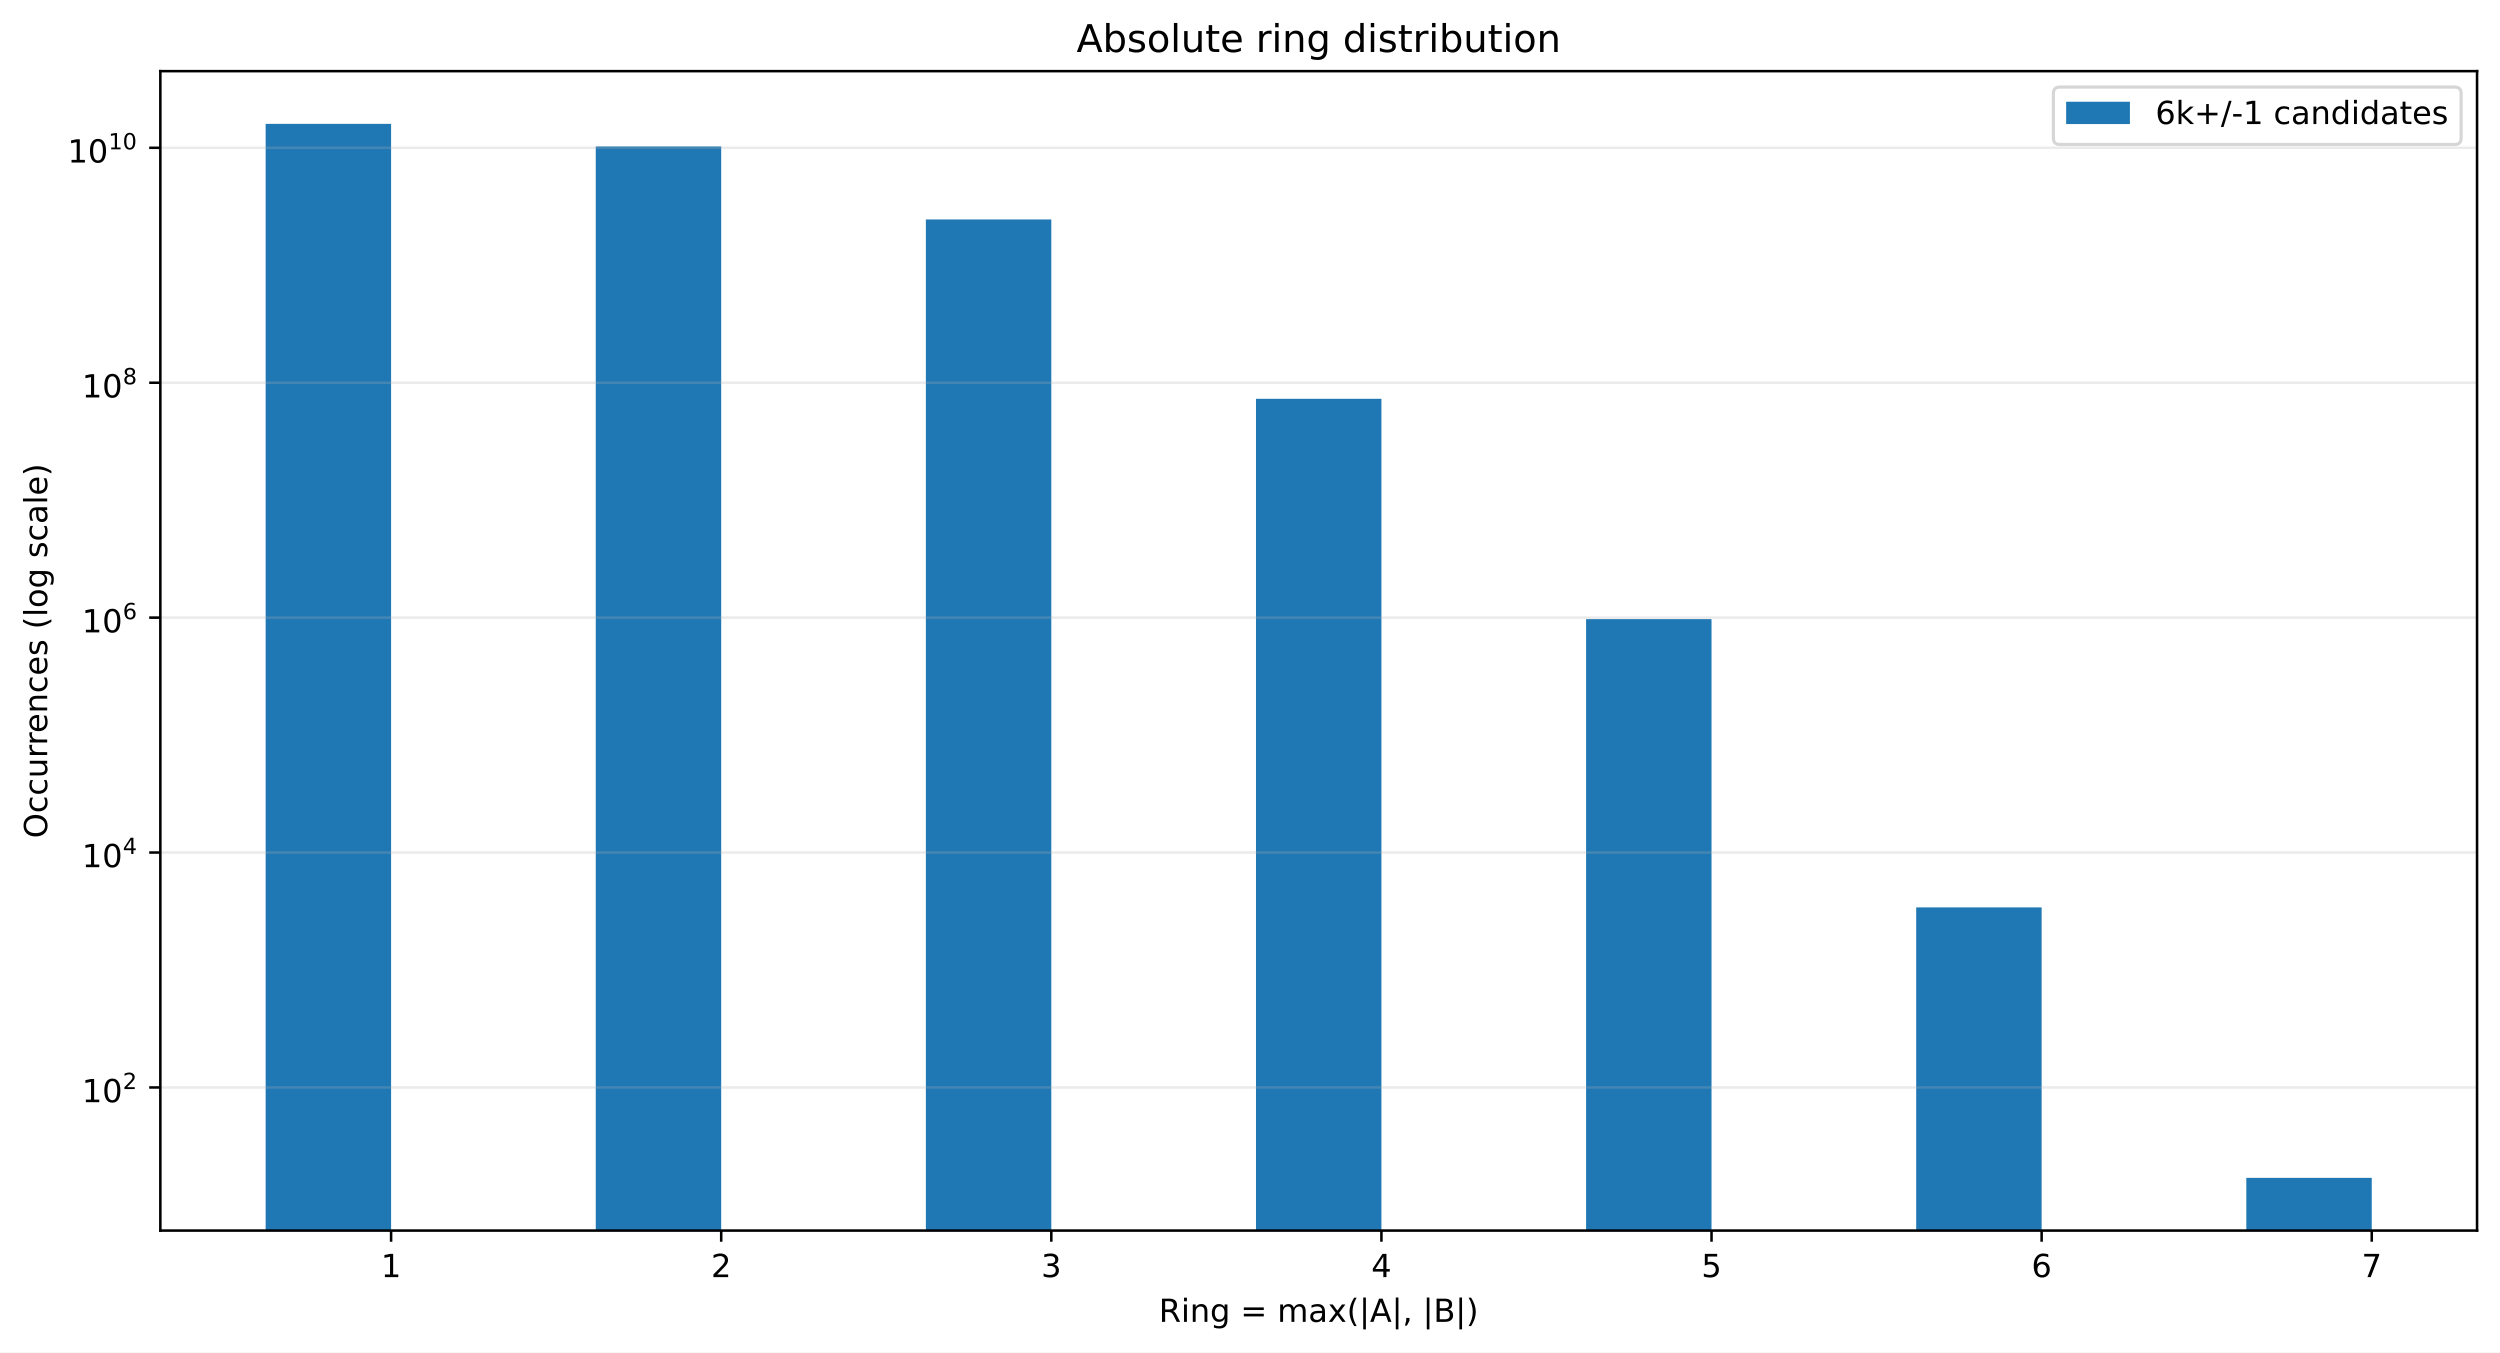
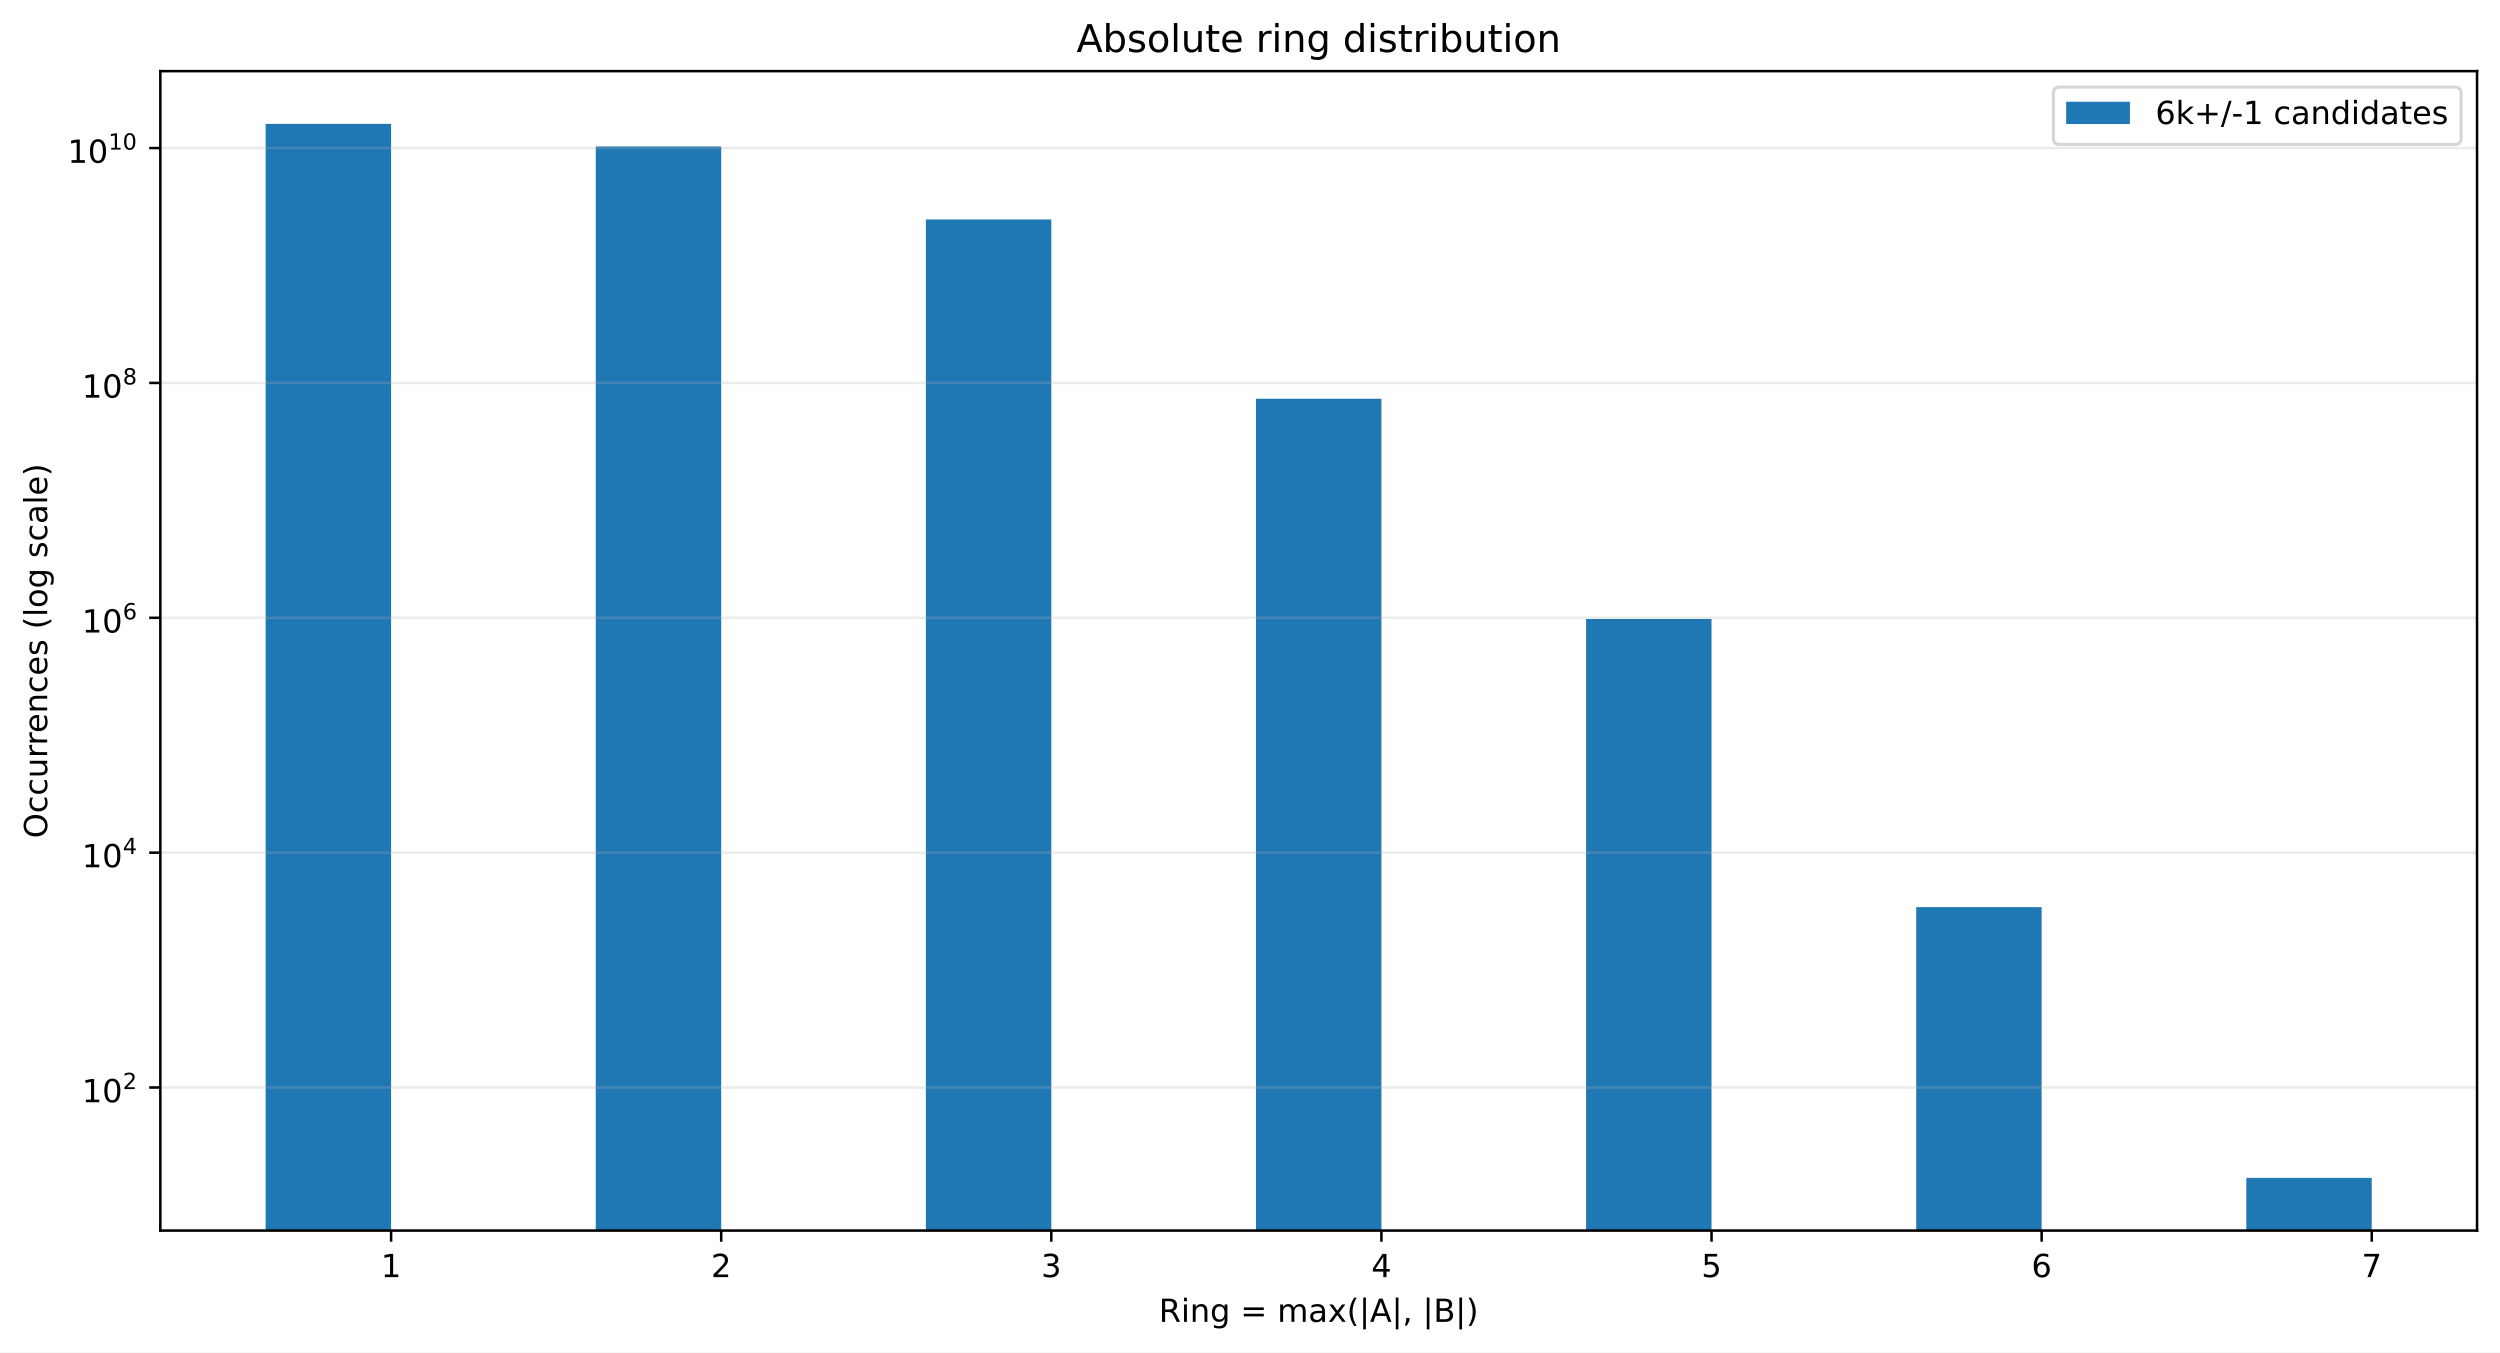
<svg xmlns="http://www.w3.org/2000/svg" xmlns:xlink="http://www.w3.org/1999/xlink" width="784.258pt" height="424.28pt" viewBox="0 0 784.258 424.28" version="1.1">
  <defs>
    <style type="text/css">*{stroke-linejoin: round; stroke-linecap: butt}</style>
  </defs>
  <g id="figure_1">
    <g id="patch_1">
      <path d="M 0 424.28  L 784.258 424.28  L 784.258 0  L 0 0  z " style="fill: #ffffff" />
    </g>
    <g id="axes_1">
      <g id="patch_2">
        <path d="M 50.301 386.036  L 777.058 386.036  L 777.058 22.318  L 50.301 22.318  z " style="fill: #ffffff" />
      </g>
      <g id="patch_3">
-         <path d="M 83.335 37263.111  L 122.687 37263.111  L 122.687 38.851  L 83.335 38.851  z " clip-path="url(#pdca429edb2)" style="fill: #1f77b4" />
+         <path d="M 83.335 37253.488  L 122.687 37253.488  L 122.687 38.851  L 83.335 38.851  z " clip-path="url(#p745ef4266f)" style="fill: #1f77b4" />
      </g>
      <g id="patch_4">
-         <path d="M 186.891 37263.111  L 226.243 37263.111  L 226.243 45.943  L 186.891 45.943  z " clip-path="url(#pdca429edb2)" style="fill: #1f77b4" />
+         <path d="M 186.891 37253.488  L 226.243 37253.488  L 226.243 45.942  L 186.891 45.942  z " clip-path="url(#p745ef4266f)" style="fill: #1f77b4" />
      </g>
      <g id="patch_5">
-         <path d="M 290.448 37263.111  L 329.799 37263.111  L 329.799 68.851  L 290.448 68.851  z " clip-path="url(#pdca429edb2)" style="fill: #1f77b4" />
+         <path d="M 290.448 37253.488  L 329.799 37253.488  L 329.799 68.843  L 290.448 68.843  z " clip-path="url(#p745ef4266f)" style="fill: #1f77b4" />
      </g>
      <g id="patch_6">
-         <path d="M 394.004 37263.111  L 433.355 37263.111  L 433.355 125.103  L 394.004 125.103  z " clip-path="url(#pdca429edb2)" style="fill: #1f77b4" />
+         <path d="M 394.004 37253.488  L 433.355 37253.488  L 433.355 125.08  L 394.004 125.08  z " clip-path="url(#p745ef4266f)" style="fill: #1f77b4" />
      </g>
      <g id="patch_7">
-         <path d="M 497.56 37263.111  L 536.912 37263.111  L 536.912 194.217  L 497.56 194.217  z " clip-path="url(#pdca429edb2)" style="fill: #1f77b4" />
+         <path d="M 497.56 37253.488  L 536.912 37253.488  L 536.912 194.178  L 497.56 194.178  z " clip-path="url(#p745ef4266f)" style="fill: #1f77b4" />
      </g>
      <g id="patch_8">
-         <path d="M 601.116 37263.111  L 640.468 37263.111  L 640.468 284.653  L 601.116 284.653  z " clip-path="url(#pdca429edb2)" style="fill: #1f77b4" />
+         <path d="M 601.116 37253.488  L 640.468 37253.488  L 640.468 284.568  L 601.116 284.568  z " clip-path="url(#p745ef4266f)" style="fill: #1f77b4" />
      </g>
      <g id="patch_9">
-         <path d="M 704.673 37263.111  L 744.024 37263.111  L 744.024 369.503  L 704.673 369.503  z " clip-path="url(#pdca429edb2)" style="fill: #1f77b4" />
+         <path d="M 704.673 37253.488  L 744.024 37253.488  L 744.024 369.503  L 704.673 369.503  z " clip-path="url(#p745ef4266f)" style="fill: #1f77b4" />
      </g>
      <g id="matplotlib.axis_1">
        <g id="xtick_1">
          <g id="line2d_1">
            <defs>
-               <path id="meb6e5f7b41" d="M 0 0  L 0 3.5  " style="stroke: #000000; stroke-width: 0.8" />
+               <path id="ma266ef7ed0" d="M 0 0  L 0 3.5  " style="stroke: #000000; stroke-width: 0.8" />
            </defs>
            <g>
-               <use xlink:href="#meb6e5f7b41" x="122.687" y="386.036" style="stroke: #000000; stroke-width: 0.8" />
+               <use xlink:href="#ma266ef7ed0" x="122.687" y="386.036" style="stroke: #000000; stroke-width: 0.8" />
            </g>
          </g>
          <g id="text_1">
            <g transform="translate(119.5053 400.6334) scale(0.1 -0.1)">
              <defs>
                <path id="DejaVuSans-14" d="M 794 531  L 1825 531  L 1825 4091  L 703 3866  L 703 4441  L 1819 4666  L 2450 4666  L 2450 531  L 3481 531  L 3481 0  L 794 0  L 794 531  z " transform="scale(0.015625)" />
              </defs>
              <use xlink:href="#DejaVuSans-14" />
            </g>
          </g>
        </g>
        <g id="xtick_2">
          <g id="line2d_2">
            <g>
-               <use xlink:href="#meb6e5f7b41" x="226.243" y="386.036" style="stroke: #000000; stroke-width: 0.8" />
+               <use xlink:href="#ma266ef7ed0" x="226.243" y="386.036" style="stroke: #000000; stroke-width: 0.8" />
            </g>
          </g>
          <g id="text_2">
            <g transform="translate(223.0616 400.6334) scale(0.1 -0.1)">
              <defs>
                <path id="DejaVuSans-15" d="M 1228 531  L 3431 531  L 3431 0  L 469 0  L 469 531  Q 828 903 1448 1529  Q 2069 2156 2228 2338  Q 2531 2678 2651 2914  Q 2772 3150 2772 3378  Q 2772 3750 2511 3984  Q 2250 4219 1831 4219  Q 1534 4219 1204 4116  Q 875 4013 500 3803  L 500 4441  Q 881 4594 1212 4672  Q 1544 4750 1819 4750  Q 2544 4750 2975 4387  Q 3406 4025 3406 3419  Q 3406 3131 3298 2873  Q 3191 2616 2906 2266  Q 2828 2175 2409 1742  Q 1991 1309 1228 531  z " transform="scale(0.015625)" />
              </defs>
              <use xlink:href="#DejaVuSans-15" />
            </g>
          </g>
        </g>
        <g id="xtick_3">
          <g id="line2d_3">
            <g>
-               <use xlink:href="#meb6e5f7b41" x="329.799" y="386.036" style="stroke: #000000; stroke-width: 0.8" />
+               <use xlink:href="#ma266ef7ed0" x="329.799" y="386.036" style="stroke: #000000; stroke-width: 0.8" />
            </g>
          </g>
          <g id="text_3">
            <g transform="translate(326.6178 400.6334) scale(0.1 -0.1)">
              <defs>
                <path id="DejaVuSans-16" d="M 2597 2516  Q 3050 2419 3304 2112  Q 3559 1806 3559 1356  Q 3559 666 3084 287  Q 2609 -91 1734 -91  Q 1441 -91 1130 -33  Q 819 25 488 141  L 488 750  Q 750 597 1062 519  Q 1375 441 1716 441  Q 2309 441 2620 675  Q 2931 909 2931 1356  Q 2931 1769 2642 2001  Q 2353 2234 1838 2234  L 1294 2234  L 1294 2753  L 1863 2753  Q 2328 2753 2575 2939  Q 2822 3125 2822 3475  Q 2822 3834 2567 4026  Q 2313 4219 1838 4219  Q 1578 4219 1281 4162  Q 984 4106 628 3988  L 628 4550  Q 988 4650 1302 4700  Q 1616 4750 1894 4750  Q 2613 4750 3031 4423  Q 3450 4097 3450 3541  Q 3450 3153 3228 2886  Q 3006 2619 2597 2516  z " transform="scale(0.015625)" />
              </defs>
              <use xlink:href="#DejaVuSans-16" />
            </g>
          </g>
        </g>
        <g id="xtick_4">
          <g id="line2d_4">
            <g>
-               <use xlink:href="#meb6e5f7b41" x="433.355" y="386.036" style="stroke: #000000; stroke-width: 0.8" />
+               <use xlink:href="#ma266ef7ed0" x="433.355" y="386.036" style="stroke: #000000; stroke-width: 0.8" />
            </g>
          </g>
          <g id="text_4">
            <g transform="translate(430.174 400.6334) scale(0.1 -0.1)">
              <defs>
                <path id="DejaVuSans-17" d="M 2419 4116  L 825 1625  L 2419 1625  L 2419 4116  z M 2253 4666  L 3047 4666  L 3047 1625  L 3713 1625  L 3713 1100  L 3047 1100  L 3047 0  L 2419 0  L 2419 1100  L 313 1100  L 313 1709  L 2253 4666  z " transform="scale(0.015625)" />
              </defs>
              <use xlink:href="#DejaVuSans-17" />
            </g>
          </g>
        </g>
        <g id="xtick_5">
          <g id="line2d_5">
            <g>
-               <use xlink:href="#meb6e5f7b41" x="536.912" y="386.036" style="stroke: #000000; stroke-width: 0.8" />
+               <use xlink:href="#ma266ef7ed0" x="536.912" y="386.036" style="stroke: #000000; stroke-width: 0.8" />
            </g>
          </g>
          <g id="text_5">
            <g transform="translate(533.7303 400.6334) scale(0.1 -0.1)">
              <defs>
                <path id="DejaVuSans-18" d="M 691 4666  L 3169 4666  L 3169 4134  L 1269 4134  L 1269 2991  Q 1406 3038 1543 3061  Q 1681 3084 1819 3084  Q 2600 3084 3056 2656  Q 3513 2228 3513 1497  Q 3513 744 3044 326  Q 2575 -91 1722 -91  Q 1428 -91 1123 -41  Q 819 9 494 109  L 494 744  Q 775 591 1075 516  Q 1375 441 1709 441  Q 2250 441 2565 725  Q 2881 1009 2881 1497  Q 2881 1984 2565 2268  Q 2250 2553 1709 2553  Q 1456 2553 1204 2497  Q 953 2441 691 2322  L 691 4666  z " transform="scale(0.015625)" />
              </defs>
              <use xlink:href="#DejaVuSans-18" />
            </g>
          </g>
        </g>
        <g id="xtick_6">
          <g id="line2d_6">
            <g>
-               <use xlink:href="#meb6e5f7b41" x="640.468" y="386.036" style="stroke: #000000; stroke-width: 0.8" />
+               <use xlink:href="#ma266ef7ed0" x="640.468" y="386.036" style="stroke: #000000; stroke-width: 0.8" />
            </g>
          </g>
          <g id="text_6">
            <g transform="translate(637.2865 400.6334) scale(0.1 -0.1)">
              <defs>
                <path id="DejaVuSans-19" d="M 2113 2584  Q 1688 2584 1439 2293  Q 1191 2003 1191 1497  Q 1191 994 1439 701  Q 1688 409 2113 409  Q 2538 409 2786 701  Q 3034 994 3034 1497  Q 3034 2003 2786 2293  Q 2538 2584 2113 2584  z M 3366 4563  L 3366 3988  Q 3128 4100 2886 4159  Q 2644 4219 2406 4219  Q 1781 4219 1451 3797  Q 1122 3375 1075 2522  Q 1259 2794 1537 2939  Q 1816 3084 2150 3084  Q 2853 3084 3261 2657  Q 3669 2231 3669 1497  Q 3669 778 3244 343  Q 2819 -91 2113 -91  Q 1303 -91 875 529  Q 447 1150 447 2328  Q 447 3434 972 4092  Q 1497 4750 2381 4750  Q 2619 4750 2861 4703  Q 3103 4656 3366 4563  z " transform="scale(0.015625)" />
              </defs>
              <use xlink:href="#DejaVuSans-19" />
            </g>
          </g>
        </g>
        <g id="xtick_7">
          <g id="line2d_7">
            <g>
-               <use xlink:href="#meb6e5f7b41" x="744.024" y="386.036" style="stroke: #000000; stroke-width: 0.8" />
+               <use xlink:href="#ma266ef7ed0" x="744.024" y="386.036" style="stroke: #000000; stroke-width: 0.8" />
            </g>
          </g>
          <g id="text_7">
            <g transform="translate(740.8427 400.6334) scale(0.1 -0.1)">
              <defs>
                <path id="DejaVuSans-1a" d="M 525 4666  L 3525 4666  L 3525 4397  L 1831 0  L 1172 0  L 2766 4134  L 525 4134  L 525 4666  z " transform="scale(0.015625)" />
              </defs>
              <use xlink:href="#DejaVuSans-1a" />
            </g>
          </g>
        </g>
        <g id="text_8">
          <g transform="translate(363.5437 414.678) scale(0.1 -0.1)">
            <defs>
              <path id="DejaVuSans-35" d="M 2841 2188  Q 3044 2119 3236 1894  Q 3428 1669 3622 1275  L 4263 0  L 3584 0  L 2988 1197  Q 2756 1666 2539 1819  Q 2322 1972 1947 1972  L 1259 1972  L 1259 0  L 628 0  L 628 4666  L 2053 4666  Q 2853 4666 3247 4331  Q 3641 3997 3641 3322  Q 3641 2881 3436 2590  Q 3231 2300 2841 2188  z M 1259 4147  L 1259 2491  L 2053 2491  Q 2509 2491 2742 2702  Q 2975 2913 2975 3322  Q 2975 3731 2742 3939  Q 2509 4147 2053 4147  L 1259 4147  z " transform="scale(0.015625)" />
              <path id="DejaVuSans-4c" d="M 603 3500  L 1178 3500  L 1178 0  L 603 0  L 603 3500  z M 603 4863  L 1178 4863  L 1178 4134  L 603 4134  L 603 4863  z " transform="scale(0.015625)" />
              <path id="DejaVuSans-51" d="M 3513 2113  L 3513 0  L 2938 0  L 2938 2094  Q 2938 2591 2744 2837  Q 2550 3084 2163 3084  Q 1697 3084 1428 2787  Q 1159 2491 1159 1978  L 1159 0  L 581 0  L 581 3500  L 1159 3500  L 1159 2956  Q 1366 3272 1645 3428  Q 1925 3584 2291 3584  Q 2894 3584 3203 3211  Q 3513 2838 3513 2113  z " transform="scale(0.015625)" />
              <path id="DejaVuSans-4a" d="M 2906 1791  Q 2906 2416 2648 2759  Q 2391 3103 1925 3103  Q 1463 3103 1205 2759  Q 947 2416 947 1791  Q 947 1169 1205 825  Q 1463 481 1925 481  Q 2391 481 2648 825  Q 2906 1169 2906 1791  z M 3481 434  Q 3481 -459 3084 -895  Q 2688 -1331 1869 -1331  Q 1566 -1331 1297 -1286  Q 1028 -1241 775 -1147  L 775 -588  Q 1028 -725 1275 -790  Q 1522 -856 1778 -856  Q 2344 -856 2625 -561  Q 2906 -266 2906 331  L 2906 616  Q 2728 306 2450 153  Q 2172 0 1784 0  Q 1141 0 747 490  Q 353 981 353 1791  Q 353 2603 747 3093  Q 1141 3584 1784 3584  Q 2172 3584 2450 3431  Q 2728 3278 2906 2969  L 2906 3500  L 3481 3500  L 3481 434  z " transform="scale(0.015625)" />
              <path id="DejaVuSans-3" transform="scale(0.015625)" />
              <path id="DejaVuSans-20" d="M 678 2906  L 4684 2906  L 4684 2381  L 678 2381  L 678 2906  z M 678 1631  L 4684 1631  L 4684 1100  L 678 1100  L 678 1631  z " transform="scale(0.015625)" />
              <path id="DejaVuSans-50" d="M 3328 2828  Q 3544 3216 3844 3400  Q 4144 3584 4550 3584  Q 5097 3584 5394 3201  Q 5691 2819 5691 2113  L 5691 0  L 5113 0  L 5113 2094  Q 5113 2597 4934 2840  Q 4756 3084 4391 3084  Q 3944 3084 3684 2787  Q 3425 2491 3425 1978  L 3425 0  L 2847 0  L 2847 2094  Q 2847 2600 2669 2842  Q 2491 3084 2119 3084  Q 1678 3084 1418 2786  Q 1159 2488 1159 1978  L 1159 0  L 581 0  L 581 3500  L 1159 3500  L 1159 2956  Q 1356 3278 1631 3431  Q 1906 3584 2284 3584  Q 2666 3584 2933 3390  Q 3200 3197 3328 2828  z " transform="scale(0.015625)" />
              <path id="DejaVuSans-44" d="M 2194 1759  Q 1497 1759 1228 1600  Q 959 1441 959 1056  Q 959 750 1161 570  Q 1363 391 1709 391  Q 2188 391 2477 730  Q 2766 1069 2766 1631  L 2766 1759  L 2194 1759  z M 3341 1997  L 3341 0  L 2766 0  L 2766 531  Q 2569 213 2275 61  Q 1981 -91 1556 -91  Q 1019 -91 701 211  Q 384 513 384 1019  Q 384 1609 779 1909  Q 1175 2209 1959 2209  L 2766 2209  L 2766 2266  Q 2766 2663 2505 2880  Q 2244 3097 1772 3097  Q 1472 3097 1187 3025  Q 903 2953 641 2809  L 641 3341  Q 956 3463 1253 3523  Q 1550 3584 1831 3584  Q 2591 3584 2966 3190  Q 3341 2797 3341 1997  z " transform="scale(0.015625)" />
              <path id="DejaVuSans-5b" d="M 3513 3500  L 2247 1797  L 3578 0  L 2900 0  L 1881 1375  L 863 0  L 184 0  L 1544 1831  L 300 3500  L 978 3500  L 1906 2253  L 2834 3500  L 3513 3500  z " transform="scale(0.015625)" />
              <path id="DejaVuSans-b" d="M 1984 4856  Q 1566 4138 1362 3434  Q 1159 2731 1159 2009  Q 1159 1288 1364 580  Q 1569 -128 1984 -844  L 1484 -844  Q 1016 -109 783 600  Q 550 1309 550 2009  Q 550 2706 781 3412  Q 1013 4119 1484 4856  L 1984 4856  z " transform="scale(0.015625)" />
              <path id="DejaVuSans-5f" d="M 1344 4891  L 1344 -1509  L 813 -1509  L 813 4891  L 1344 4891  z " transform="scale(0.015625)" />
              <path id="DejaVuSans-24" d="M 2188 4044  L 1331 1722  L 3047 1722  L 2188 4044  z M 1831 4666  L 2547 4666  L 4325 0  L 3669 0  L 3244 1197  L 1141 1197  L 716 0  L 50 0  L 1831 4666  z " transform="scale(0.015625)" />
              <path id="DejaVuSans-f" d="M 750 794  L 1409 794  L 1409 256  L 897 -744  L 494 -744  L 750 256  L 750 794  z " transform="scale(0.015625)" />
              <path id="DejaVuSans-25" d="M 1259 2228  L 1259 519  L 2272 519  Q 2781 519 3026 730  Q 3272 941 3272 1375  Q 3272 1813 3026 2020  Q 2781 2228 2272 2228  L 1259 2228  z M 1259 4147  L 1259 2741  L 2194 2741  Q 2656 2741 2882 2914  Q 3109 3088 3109 3444  Q 3109 3797 2882 3972  Q 2656 4147 2194 4147  L 1259 4147  z M 628 4666  L 2241 4666  Q 2963 4666 3353 4366  Q 3744 4066 3744 3513  Q 3744 3084 3544 2831  Q 3344 2578 2956 2516  Q 3422 2416 3680 2098  Q 3938 1781 3938 1306  Q 3938 681 3513 340  Q 3088 0 2303 0  L 628 0  L 628 4666  z " transform="scale(0.015625)" />
              <path id="DejaVuSans-c" d="M 513 4856  L 1013 4856  Q 1481 4119 1714 3412  Q 1947 2706 1947 2009  Q 1947 1309 1714 600  Q 1481 -109 1013 -844  L 513 -844  Q 928 -128 1133 580  Q 1338 1288 1338 2009  Q 1338 2731 1133 3434  Q 928 4138 513 4856  z " transform="scale(0.015625)" />
            </defs>
            <use xlink:href="#DejaVuSans-35" />
            <use xlink:href="#DejaVuSans-4c" transform="translate(69.48438 0)" />
            <use xlink:href="#DejaVuSans-51" transform="translate(97.26562 0)" />
            <use xlink:href="#DejaVuSans-4a" transform="translate(160.6406 0)" />
            <use xlink:href="#DejaVuSans-3" transform="translate(224.125 0)" />
            <use xlink:href="#DejaVuSans-20" transform="translate(255.9062 0)" />
            <use xlink:href="#DejaVuSans-3" transform="translate(339.7031 0)" />
            <use xlink:href="#DejaVuSans-50" transform="translate(371.4844 0)" />
            <use xlink:href="#DejaVuSans-44" transform="translate(468.8906 0)" />
            <use xlink:href="#DejaVuSans-5b" transform="translate(530.1719 0)" />
            <use xlink:href="#DejaVuSans-b" transform="translate(589.3594 0)" />
            <use xlink:href="#DejaVuSans-5f" transform="translate(628.375 0)" />
            <use xlink:href="#DejaVuSans-24" transform="translate(662.0625 0)" />
            <use xlink:href="#DejaVuSans-5f" transform="translate(730.4688 0)" />
            <use xlink:href="#DejaVuSans-f" transform="translate(764.1562 0)" />
            <use xlink:href="#DejaVuSans-3" transform="translate(795.9375 0)" />
            <use xlink:href="#DejaVuSans-5f" transform="translate(827.7188 0)" />
            <use xlink:href="#DejaVuSans-25" transform="translate(861.4062 0)" />
            <use xlink:href="#DejaVuSans-5f" transform="translate(930.0156 0)" />
            <use xlink:href="#DejaVuSans-c" transform="translate(963.7031 0)" />
          </g>
        </g>
      </g>
      <g id="matplotlib.axis_2">
        <g id="ytick_1">
          <g id="line2d_8">
-             <path d="M 50.301 341.147  L 777.058 341.147  " clip-path="url(#pdca429edb2)" style="fill: none; stroke: #b0b0b0; stroke-opacity: 0.25; stroke-width: 0.8; stroke-linecap: square" />
+             <path d="M 50.301 341.154  L 777.058 341.154  " clip-path="url(#p745ef4266f)" style="fill: none; stroke: #b0b0b0; stroke-opacity: 0.25; stroke-width: 0.8; stroke-linecap: square" />
          </g>
          <g id="line2d_9">
            <defs>
-               <path id="md91ee66e04" d="M 0 0  L -3.5 0  " style="stroke: #000000; stroke-width: 0.8" />
+               <path id="mc91a7774d7" d="M 0 0  L -3.5 0  " style="stroke: #000000; stroke-width: 0.8" />
            </defs>
            <g>
-               <use xlink:href="#md91ee66e04" x="50.301" y="341.147" style="stroke: #000000; stroke-width: 0.8" />
+               <use xlink:href="#mc91a7774d7" x="50.301" y="341.154" style="stroke: #000000; stroke-width: 0.8" />
            </g>
          </g>
          <g id="text_9">
-             <g transform="translate(25.70078 345.8465) scale(0.1 -0.1)">
+             <g transform="translate(25.70078 345.8539) scale(0.1 -0.1)">
              <defs>
                <path id="DejaVuSans-13" d="M 2034 4250  Q 1547 4250 1301 3770  Q 1056 3291 1056 2328  Q 1056 1369 1301 889  Q 1547 409 2034 409  Q 2525 409 2770 889  Q 3016 1369 3016 2328  Q 3016 3291 2770 3770  Q 2525 4250 2034 4250  z M 2034 4750  Q 2819 4750 3233 4129  Q 3647 3509 3647 2328  Q 3647 1150 3233 529  Q 2819 -91 2034 -91  Q 1250 -91 836 529  Q 422 1150 422 2328  Q 422 3509 836 4129  Q 1250 4750 2034 4750  z " transform="scale(0.015625)" />
              </defs>
              <use xlink:href="#DejaVuSans-14" transform="translate(0 0.746875)" />
              <use xlink:href="#DejaVuSans-13" transform="translate(63.62305 0.746875)" />
              <use xlink:href="#DejaVuSans-15" transform="translate(128.2031 42.04688) scale(0.7)" />
            </g>
          </g>
        </g>
        <g id="ytick_2">
          <g id="line2d_10">
-             <path d="M 50.301 267.45  L 777.058 267.45  " clip-path="url(#pdca429edb2)" style="fill: none; stroke: #b0b0b0; stroke-opacity: 0.25; stroke-width: 0.8; stroke-linecap: square" />
+             <path d="M 50.301 267.477  L 777.058 267.477  " clip-path="url(#p745ef4266f)" style="fill: none; stroke: #b0b0b0; stroke-opacity: 0.25; stroke-width: 0.8; stroke-linecap: square" />
          </g>
          <g id="line2d_11">
            <g>
-               <use xlink:href="#md91ee66e04" x="50.301" y="267.45" style="stroke: #000000; stroke-width: 0.8" />
+               <use xlink:href="#mc91a7774d7" x="50.301" y="267.477" style="stroke: #000000; stroke-width: 0.8" />
            </g>
          </g>
          <g id="text_10">
-             <g transform="translate(25.70078 272.1) scale(0.1 -0.1)">
+             <g transform="translate(25.70078 272.1266) scale(0.1 -0.1)">
              <use xlink:href="#DejaVuSans-14" transform="translate(0 0.665625)" />
              <use xlink:href="#DejaVuSans-13" transform="translate(63.62305 0.665625)" />
              <use xlink:href="#DejaVuSans-17" transform="translate(128.2031 41.96563) scale(0.7)" />
            </g>
          </g>
        </g>
        <g id="ytick_3">
          <g id="line2d_12">
-             <path d="M 50.301 193.753  L 777.058 193.753  " clip-path="url(#pdca429edb2)" style="fill: none; stroke: #b0b0b0; stroke-opacity: 0.25; stroke-width: 0.8; stroke-linecap: square" />
+             <path d="M 50.301 193.799  L 777.058 193.799  " clip-path="url(#p745ef4266f)" style="fill: none; stroke: #b0b0b0; stroke-opacity: 0.25; stroke-width: 0.8; stroke-linecap: square" />
          </g>
          <g id="line2d_13">
            <g>
-               <use xlink:href="#md91ee66e04" x="50.301" y="193.753" style="stroke: #000000; stroke-width: 0.8" />
+               <use xlink:href="#mc91a7774d7" x="50.301" y="193.799" style="stroke: #000000; stroke-width: 0.8" />
            </g>
          </g>
          <g id="text_11">
-             <g transform="translate(25.70078 198.4535) scale(0.1 -0.1)">
+             <g transform="translate(25.70078 198.4993) scale(0.1 -0.1)">
              <use xlink:href="#DejaVuSans-14" transform="translate(0 0.746875)" />
              <use xlink:href="#DejaVuSans-13" transform="translate(63.62305 0.746875)" />
              <use xlink:href="#DejaVuSans-19" transform="translate(128.2031 42.04688) scale(0.7)" />
            </g>
          </g>
        </g>
        <g id="ytick_4">
          <g id="line2d_14">
-             <path d="M 50.301 120.057  L 777.058 120.057  " clip-path="url(#pdca429edb2)" style="fill: none; stroke: #b0b0b0; stroke-opacity: 0.25; stroke-width: 0.8; stroke-linecap: square" />
+             <path d="M 50.301 120.122  L 777.058 120.122  " clip-path="url(#p745ef4266f)" style="fill: none; stroke: #b0b0b0; stroke-opacity: 0.25; stroke-width: 0.8; stroke-linecap: square" />
          </g>
          <g id="line2d_15">
            <g>
-               <use xlink:href="#md91ee66e04" x="50.301" y="120.057" style="stroke: #000000; stroke-width: 0.8" />
+               <use xlink:href="#mc91a7774d7" x="50.301" y="120.122" style="stroke: #000000; stroke-width: 0.8" />
            </g>
          </g>
          <g id="text_12">
-             <g transform="translate(25.70078 124.7569) scale(0.1 -0.1)">
+             <g transform="translate(25.70078 124.822) scale(0.1 -0.1)">
              <defs>
                <path id="DejaVuSans-1b" d="M 2034 2216  Q 1584 2216 1326 1975  Q 1069 1734 1069 1313  Q 1069 891 1326 650  Q 1584 409 2034 409  Q 2484 409 2743 651  Q 3003 894 3003 1313  Q 3003 1734 2745 1975  Q 2488 2216 2034 2216  z M 1403 2484  Q 997 2584 770 2862  Q 544 3141 544 3541  Q 544 4100 942 4425  Q 1341 4750 2034 4750  Q 2731 4750 3128 4425  Q 3525 4100 3525 3541  Q 3525 3141 3298 2862  Q 3072 2584 2669 2484  Q 3125 2378 3379 2068  Q 3634 1759 3634 1313  Q 3634 634 3220 271  Q 2806 -91 2034 -91  Q 1263 -91 848 271  Q 434 634 434 1313  Q 434 1759 690 2068  Q 947 2378 1403 2484  z M 1172 3481  Q 1172 3119 1398 2916  Q 1625 2713 2034 2713  Q 2441 2713 2670 2916  Q 2900 3119 2900 3481  Q 2900 3844 2670 4047  Q 2441 4250 2034 4250  Q 1625 4250 1398 4047  Q 1172 3844 1172 3481  z " transform="scale(0.015625)" />
              </defs>
              <use xlink:href="#DejaVuSans-14" transform="translate(0 0.746875)" />
              <use xlink:href="#DejaVuSans-13" transform="translate(63.62305 0.746875)" />
              <use xlink:href="#DejaVuSans-1b" transform="translate(128.2031 42.04688) scale(0.7)" />
            </g>
          </g>
        </g>
        <g id="ytick_5">
          <g id="line2d_16">
-             <path d="M 50.301 46.36  L 777.058 46.36  " clip-path="url(#pdca429edb2)" style="fill: none; stroke: #b0b0b0; stroke-opacity: 0.25; stroke-width: 0.8; stroke-linecap: square" />
+             <path d="M 50.301 46.445  L 777.058 46.445  " clip-path="url(#p745ef4266f)" style="fill: none; stroke: #b0b0b0; stroke-opacity: 0.25; stroke-width: 0.8; stroke-linecap: square" />
          </g>
          <g id="line2d_17">
            <g>
-               <use xlink:href="#md91ee66e04" x="50.301" y="46.36" style="stroke: #000000; stroke-width: 0.8" />
+               <use xlink:href="#mc91a7774d7" x="50.301" y="46.445" style="stroke: #000000; stroke-width: 0.8" />
            </g>
          </g>
          <g id="text_13">
-             <g transform="translate(21.20078 51.06039) scale(0.1 -0.1)">
+             <g transform="translate(21.20078 51.14468) scale(0.1 -0.1)">
              <use xlink:href="#DejaVuSans-14" transform="translate(0 0.746875)" />
              <use xlink:href="#DejaVuSans-13" transform="translate(63.62305 0.746875)" />
              <use xlink:href="#DejaVuSans-14" transform="translate(128.2031 42.04688) scale(0.7)" />
              <use xlink:href="#DejaVuSans-13" transform="translate(172.7393 42.04688) scale(0.7)" />
            </g>
          </g>
        </g>
        <g id="text_14">
          <g transform="translate(14.79844 262.9551) rotate(-90) scale(0.1 -0.1)">
            <defs>
              <path id="DejaVuSans-32" d="M 2522 4238  Q 1834 4238 1429 3725  Q 1025 3213 1025 2328  Q 1025 1447 1429 934  Q 1834 422 2522 422  Q 3209 422 3611 934  Q 4013 1447 4013 2328  Q 4013 3213 3611 3725  Q 3209 4238 2522 4238  z M 2522 4750  Q 3503 4750 4090 4092  Q 4678 3434 4678 2328  Q 4678 1225 4090 567  Q 3503 -91 2522 -91  Q 1538 -91 948 565  Q 359 1222 359 2328  Q 359 3434 948 4092  Q 1538 4750 2522 4750  z " transform="scale(0.015625)" />
              <path id="DejaVuSans-46" d="M 3122 3366  L 3122 2828  Q 2878 2963 2633 3030  Q 2388 3097 2138 3097  Q 1578 3097 1268 2742  Q 959 2388 959 1747  Q 959 1106 1268 751  Q 1578 397 2138 397  Q 2388 397 2633 464  Q 2878 531 3122 666  L 3122 134  Q 2881 22 2623 -34  Q 2366 -91 2075 -91  Q 1284 -91 818 406  Q 353 903 353 1747  Q 353 2603 823 3093  Q 1294 3584 2113 3584  Q 2378 3584 2631 3529  Q 2884 3475 3122 3366  z " transform="scale(0.015625)" />
              <path id="DejaVuSans-58" d="M 544 1381  L 544 3500  L 1119 3500  L 1119 1403  Q 1119 906 1312 657  Q 1506 409 1894 409  Q 2359 409 2629 706  Q 2900 1003 2900 1516  L 2900 3500  L 3475 3500  L 3475 0  L 2900 0  L 2900 538  Q 2691 219 2414 64  Q 2138 -91 1772 -91  Q 1169 -91 856 284  Q 544 659 544 1381  z M 1991 3584  L 1991 3584  z " transform="scale(0.015625)" />
              <path id="DejaVuSans-55" d="M 2631 2963  Q 2534 3019 2420 3045  Q 2306 3072 2169 3072  Q 1681 3072 1420 2755  Q 1159 2438 1159 1844  L 1159 0  L 581 0  L 581 3500  L 1159 3500  L 1159 2956  Q 1341 3275 1631 3429  Q 1922 3584 2338 3584  Q 2397 3584 2469 3576  Q 2541 3569 2628 3553  L 2631 2963  z " transform="scale(0.015625)" />
              <path id="DejaVuSans-48" d="M 3597 1894  L 3597 1613  L 953 1613  Q 991 1019 1311 708  Q 1631 397 2203 397  Q 2534 397 2845 478  Q 3156 559 3463 722  L 3463 178  Q 3153 47 2828 -22  Q 2503 -91 2169 -91  Q 1331 -91 842 396  Q 353 884 353 1716  Q 353 2575 817 3079  Q 1281 3584 2069 3584  Q 2775 3584 3186 3129  Q 3597 2675 3597 1894  z M 3022 2063  Q 3016 2534 2758 2815  Q 2500 3097 2075 3097  Q 1594 3097 1305 2825  Q 1016 2553 972 2059  L 3022 2063  z " transform="scale(0.015625)" />
              <path id="DejaVuSans-56" d="M 2834 3397  L 2834 2853  Q 2591 2978 2328 3040  Q 2066 3103 1784 3103  Q 1356 3103 1142 2972  Q 928 2841 928 2578  Q 928 2378 1081 2264  Q 1234 2150 1697 2047  L 1894 2003  Q 2506 1872 2764 1633  Q 3022 1394 3022 966  Q 3022 478 2636 193  Q 2250 -91 1575 -91  Q 1294 -91 989 -36  Q 684 19 347 128  L 347 722  Q 666 556 975 473  Q 1284 391 1588 391  Q 1994 391 2212 530  Q 2431 669 2431 922  Q 2431 1156 2273 1281  Q 2116 1406 1581 1522  L 1381 1569  Q 847 1681 609 1914  Q 372 2147 372 2553  Q 372 3047 722 3315  Q 1072 3584 1716 3584  Q 2034 3584 2315 3537  Q 2597 3491 2834 3397  z " transform="scale(0.015625)" />
              <path id="DejaVuSans-4f" d="M 603 4863  L 1178 4863  L 1178 0  L 603 0  L 603 4863  z " transform="scale(0.015625)" />
              <path id="DejaVuSans-52" d="M 1959 3097  Q 1497 3097 1228 2736  Q 959 2375 959 1747  Q 959 1119 1226 758  Q 1494 397 1959 397  Q 2419 397 2687 759  Q 2956 1122 2956 1747  Q 2956 2369 2687 2733  Q 2419 3097 1959 3097  z M 1959 3584  Q 2709 3584 3137 3096  Q 3566 2609 3566 1747  Q 3566 888 3137 398  Q 2709 -91 1959 -91  Q 1206 -91 779 398  Q 353 888 353 1747  Q 353 2609 779 3096  Q 1206 3584 1959 3584  z " transform="scale(0.015625)" />
            </defs>
            <use xlink:href="#DejaVuSans-32" />
            <use xlink:href="#DejaVuSans-46" transform="translate(78.71875 0)" />
            <use xlink:href="#DejaVuSans-46" transform="translate(133.7031 0)" />
            <use xlink:href="#DejaVuSans-58" transform="translate(188.6875 0)" />
            <use xlink:href="#DejaVuSans-55" transform="translate(252.0625 0)" />
            <use xlink:href="#DejaVuSans-55" transform="translate(291.4219 0)" />
            <use xlink:href="#DejaVuSans-48" transform="translate(330.3281 0)" />
            <use xlink:href="#DejaVuSans-51" transform="translate(391.8594 0)" />
            <use xlink:href="#DejaVuSans-46" transform="translate(455.2344 0)" />
            <use xlink:href="#DejaVuSans-48" transform="translate(510.2188 0)" />
            <use xlink:href="#DejaVuSans-56" transform="translate(571.75 0)" />
            <use xlink:href="#DejaVuSans-3" transform="translate(623.8438 0)" />
            <use xlink:href="#DejaVuSans-b" transform="translate(655.625 0)" />
            <use xlink:href="#DejaVuSans-4f" transform="translate(694.6406 0)" />
            <use xlink:href="#DejaVuSans-52" transform="translate(722.4219 0)" />
            <use xlink:href="#DejaVuSans-4a" transform="translate(783.6094 0)" />
            <use xlink:href="#DejaVuSans-3" transform="translate(847.0938 0)" />
            <use xlink:href="#DejaVuSans-56" transform="translate(878.875 0)" />
            <use xlink:href="#DejaVuSans-46" transform="translate(930.9688 0)" />
            <use xlink:href="#DejaVuSans-44" transform="translate(985.9531 0)" />
            <use xlink:href="#DejaVuSans-4f" transform="translate(1047.234 0)" />
            <use xlink:href="#DejaVuSans-48" transform="translate(1075.016 0)" />
            <use xlink:href="#DejaVuSans-c" transform="translate(1136.547 0)" />
          </g>
        </g>
      </g>
      <g id="patch_10">
        <path d="M 50.301 386.036  L 50.301 22.318  " style="fill: none; stroke: #000000; stroke-width: 0.8; stroke-linejoin: miter; stroke-linecap: square" />
      </g>
      <g id="patch_11">
        <path d="M 777.058 386.036  L 777.058 22.318  " style="fill: none; stroke: #000000; stroke-width: 0.8; stroke-linejoin: miter; stroke-linecap: square" />
      </g>
      <g id="patch_12">
        <path d="M 50.301 386.036  L 777.058 386.036  " style="fill: none; stroke: #000000; stroke-width: 0.8; stroke-linejoin: miter; stroke-linecap: square" />
      </g>
      <g id="patch_13">
        <path d="M 50.301 22.318  L 777.058 22.318  " style="fill: none; stroke: #000000; stroke-width: 0.8; stroke-linejoin: miter; stroke-linecap: square" />
      </g>
      <g id="text_15">
        <g transform="translate(337.7055 16.31812) scale(0.12 -0.12)">
          <defs>
            <path id="DejaVuSans-45" d="M 3116 1747  Q 3116 2381 2855 2742  Q 2594 3103 2138 3103  Q 1681 3103 1420 2742  Q 1159 2381 1159 1747  Q 1159 1113 1420 752  Q 1681 391 2138 391  Q 2594 391 2855 752  Q 3116 1113 3116 1747  z M 1159 2969  Q 1341 3281 1617 3432  Q 1894 3584 2278 3584  Q 2916 3584 3314 3078  Q 3713 2572 3713 1747  Q 3713 922 3314 415  Q 2916 -91 2278 -91  Q 1894 -91 1617 61  Q 1341 213 1159 525  L 1159 0  L 581 0  L 581 4863  L 1159 4863  L 1159 2969  z " transform="scale(0.015625)" />
            <path id="DejaVuSans-57" d="M 1172 4494  L 1172 3500  L 2356 3500  L 2356 3053  L 1172 3053  L 1172 1153  Q 1172 725 1289 603  Q 1406 481 1766 481  L 2356 481  L 2356 0  L 1766 0  Q 1100 0 847 248  Q 594 497 594 1153  L 594 3053  L 172 3053  L 172 3500  L 594 3500  L 594 4494  L 1172 4494  z " transform="scale(0.015625)" />
            <path id="DejaVuSans-47" d="M 2906 2969  L 2906 4863  L 3481 4863  L 3481 0  L 2906 0  L 2906 525  Q 2725 213 2448 61  Q 2172 -91 1784 -91  Q 1150 -91 751 415  Q 353 922 353 1747  Q 353 2572 751 3078  Q 1150 3584 1784 3584  Q 2172 3584 2448 3432  Q 2725 3281 2906 2969  z M 947 1747  Q 947 1113 1208 752  Q 1469 391 1925 391  Q 2381 391 2643 752  Q 2906 1113 2906 1747  Q 2906 2381 2643 2742  Q 2381 3103 1925 3103  Q 1469 3103 1208 2742  Q 947 2381 947 1747  z " transform="scale(0.015625)" />
          </defs>
          <use xlink:href="#DejaVuSans-24" />
          <use xlink:href="#DejaVuSans-45" transform="translate(68.40625 0)" />
          <use xlink:href="#DejaVuSans-56" transform="translate(131.8906 0)" />
          <use xlink:href="#DejaVuSans-52" transform="translate(183.9844 0)" />
          <use xlink:href="#DejaVuSans-4f" transform="translate(245.1719 0)" />
          <use xlink:href="#DejaVuSans-58" transform="translate(272.9531 0)" />
          <use xlink:href="#DejaVuSans-57" transform="translate(336.3281 0)" />
          <use xlink:href="#DejaVuSans-48" transform="translate(375.5312 0)" />
          <use xlink:href="#DejaVuSans-3" transform="translate(437.0625 0)" />
          <use xlink:href="#DejaVuSans-55" transform="translate(468.8438 0)" />
          <use xlink:href="#DejaVuSans-4c" transform="translate(509.9531 0)" />
          <use xlink:href="#DejaVuSans-51" transform="translate(537.7344 0)" />
          <use xlink:href="#DejaVuSans-4a" transform="translate(601.1094 0)" />
          <use xlink:href="#DejaVuSans-3" transform="translate(664.5938 0)" />
          <use xlink:href="#DejaVuSans-47" transform="translate(696.375 0)" />
          <use xlink:href="#DejaVuSans-4c" transform="translate(759.8594 0)" />
          <use xlink:href="#DejaVuSans-56" transform="translate(787.6406 0)" />
          <use xlink:href="#DejaVuSans-57" transform="translate(839.7344 0)" />
          <use xlink:href="#DejaVuSans-55" transform="translate(878.9375 0)" />
          <use xlink:href="#DejaVuSans-4c" transform="translate(920.0469 0)" />
          <use xlink:href="#DejaVuSans-45" transform="translate(947.8281 0)" />
          <use xlink:href="#DejaVuSans-58" transform="translate(1011.312 0)" />
          <use xlink:href="#DejaVuSans-57" transform="translate(1074.688 0)" />
          <use xlink:href="#DejaVuSans-4c" transform="translate(1113.891 0)" />
          <use xlink:href="#DejaVuSans-52" transform="translate(1141.672 0)" />
          <use xlink:href="#DejaVuSans-51" transform="translate(1202.859 0)" />
        </g>
      </g>
      <g id="legend_1">
        <g id="patch_14">
          <path d="M 646.158 45.319  L 770.058 45.319  Q 772.058 45.319 772.058 43.319  L 772.058 29.318  Q 772.058 27.318 770.058 27.318  L 646.158 27.318  Q 644.158 27.318 644.158 29.318  L 644.158 43.319  Q 644.158 45.319 646.158 45.319  z " style="fill: #ffffff; opacity: 0.8; stroke: #cccccc; stroke-linejoin: miter" />
        </g>
        <g id="patch_15">
          <path d="M 648.158 38.917  L 668.158 38.917  L 668.158 31.917  L 648.158 31.917  z " style="fill: #1f77b4" />
        </g>
        <g id="text_16">
          <g transform="translate(676.1584 38.91656) scale(0.1 -0.1)">
            <defs>
              <path id="DejaVuSans-4e" d="M 581 4863  L 1159 4863  L 1159 1991  L 2875 3500  L 3609 3500  L 1753 1863  L 3688 0  L 2938 0  L 1159 1709  L 1159 0  L 581 0  L 581 4863  z " transform="scale(0.015625)" />
              <path id="DejaVuSans-e" d="M 2944 4013  L 2944 2272  L 4684 2272  L 4684 1741  L 2944 1741  L 2944 0  L 2419 0  L 2419 1741  L 678 1741  L 678 2272  L 2419 2272  L 2419 4013  L 2944 4013  z " transform="scale(0.015625)" />
              <path id="DejaVuSans-12" d="M 1625 4666  L 2156 4666  L 531 -594  L 0 -594  L 1625 4666  z " transform="scale(0.015625)" />
              <path id="DejaVuSans-10" d="M 313 2009  L 1997 2009  L 1997 1497  L 313 1497  L 313 2009  z " transform="scale(0.015625)" />
            </defs>
            <use xlink:href="#DejaVuSans-19" />
            <use xlink:href="#DejaVuSans-4e" transform="translate(63.625 0)" />
            <use xlink:href="#DejaVuSans-e" transform="translate(121.5312 0)" />
            <use xlink:href="#DejaVuSans-12" transform="translate(205.3281 0)" />
            <use xlink:href="#DejaVuSans-10" transform="translate(239.0156 0)" />
            <use xlink:href="#DejaVuSans-14" transform="translate(275.0938 0)" />
            <use xlink:href="#DejaVuSans-3" transform="translate(338.7188 0)" />
            <use xlink:href="#DejaVuSans-46" transform="translate(370.5 0)" />
            <use xlink:href="#DejaVuSans-44" transform="translate(425.4844 0)" />
            <use xlink:href="#DejaVuSans-51" transform="translate(486.7656 0)" />
            <use xlink:href="#DejaVuSans-47" transform="translate(550.1406 0)" />
            <use xlink:href="#DejaVuSans-4c" transform="translate(613.625 0)" />
            <use xlink:href="#DejaVuSans-47" transform="translate(641.4062 0)" />
            <use xlink:href="#DejaVuSans-44" transform="translate(704.8906 0)" />
            <use xlink:href="#DejaVuSans-57" transform="translate(766.1719 0)" />
            <use xlink:href="#DejaVuSans-48" transform="translate(805.375 0)" />
            <use xlink:href="#DejaVuSans-56" transform="translate(866.9062 0)" />
          </g>
        </g>
      </g>
    </g>
  </g>
  <defs>
-     <clipPath id="pdca429edb2">
+     <clipPath id="p745ef4266f">
      <rect x="50.301" y="22.318" width="726.758" height="363.718" />
    </clipPath>
  </defs>
</svg>
